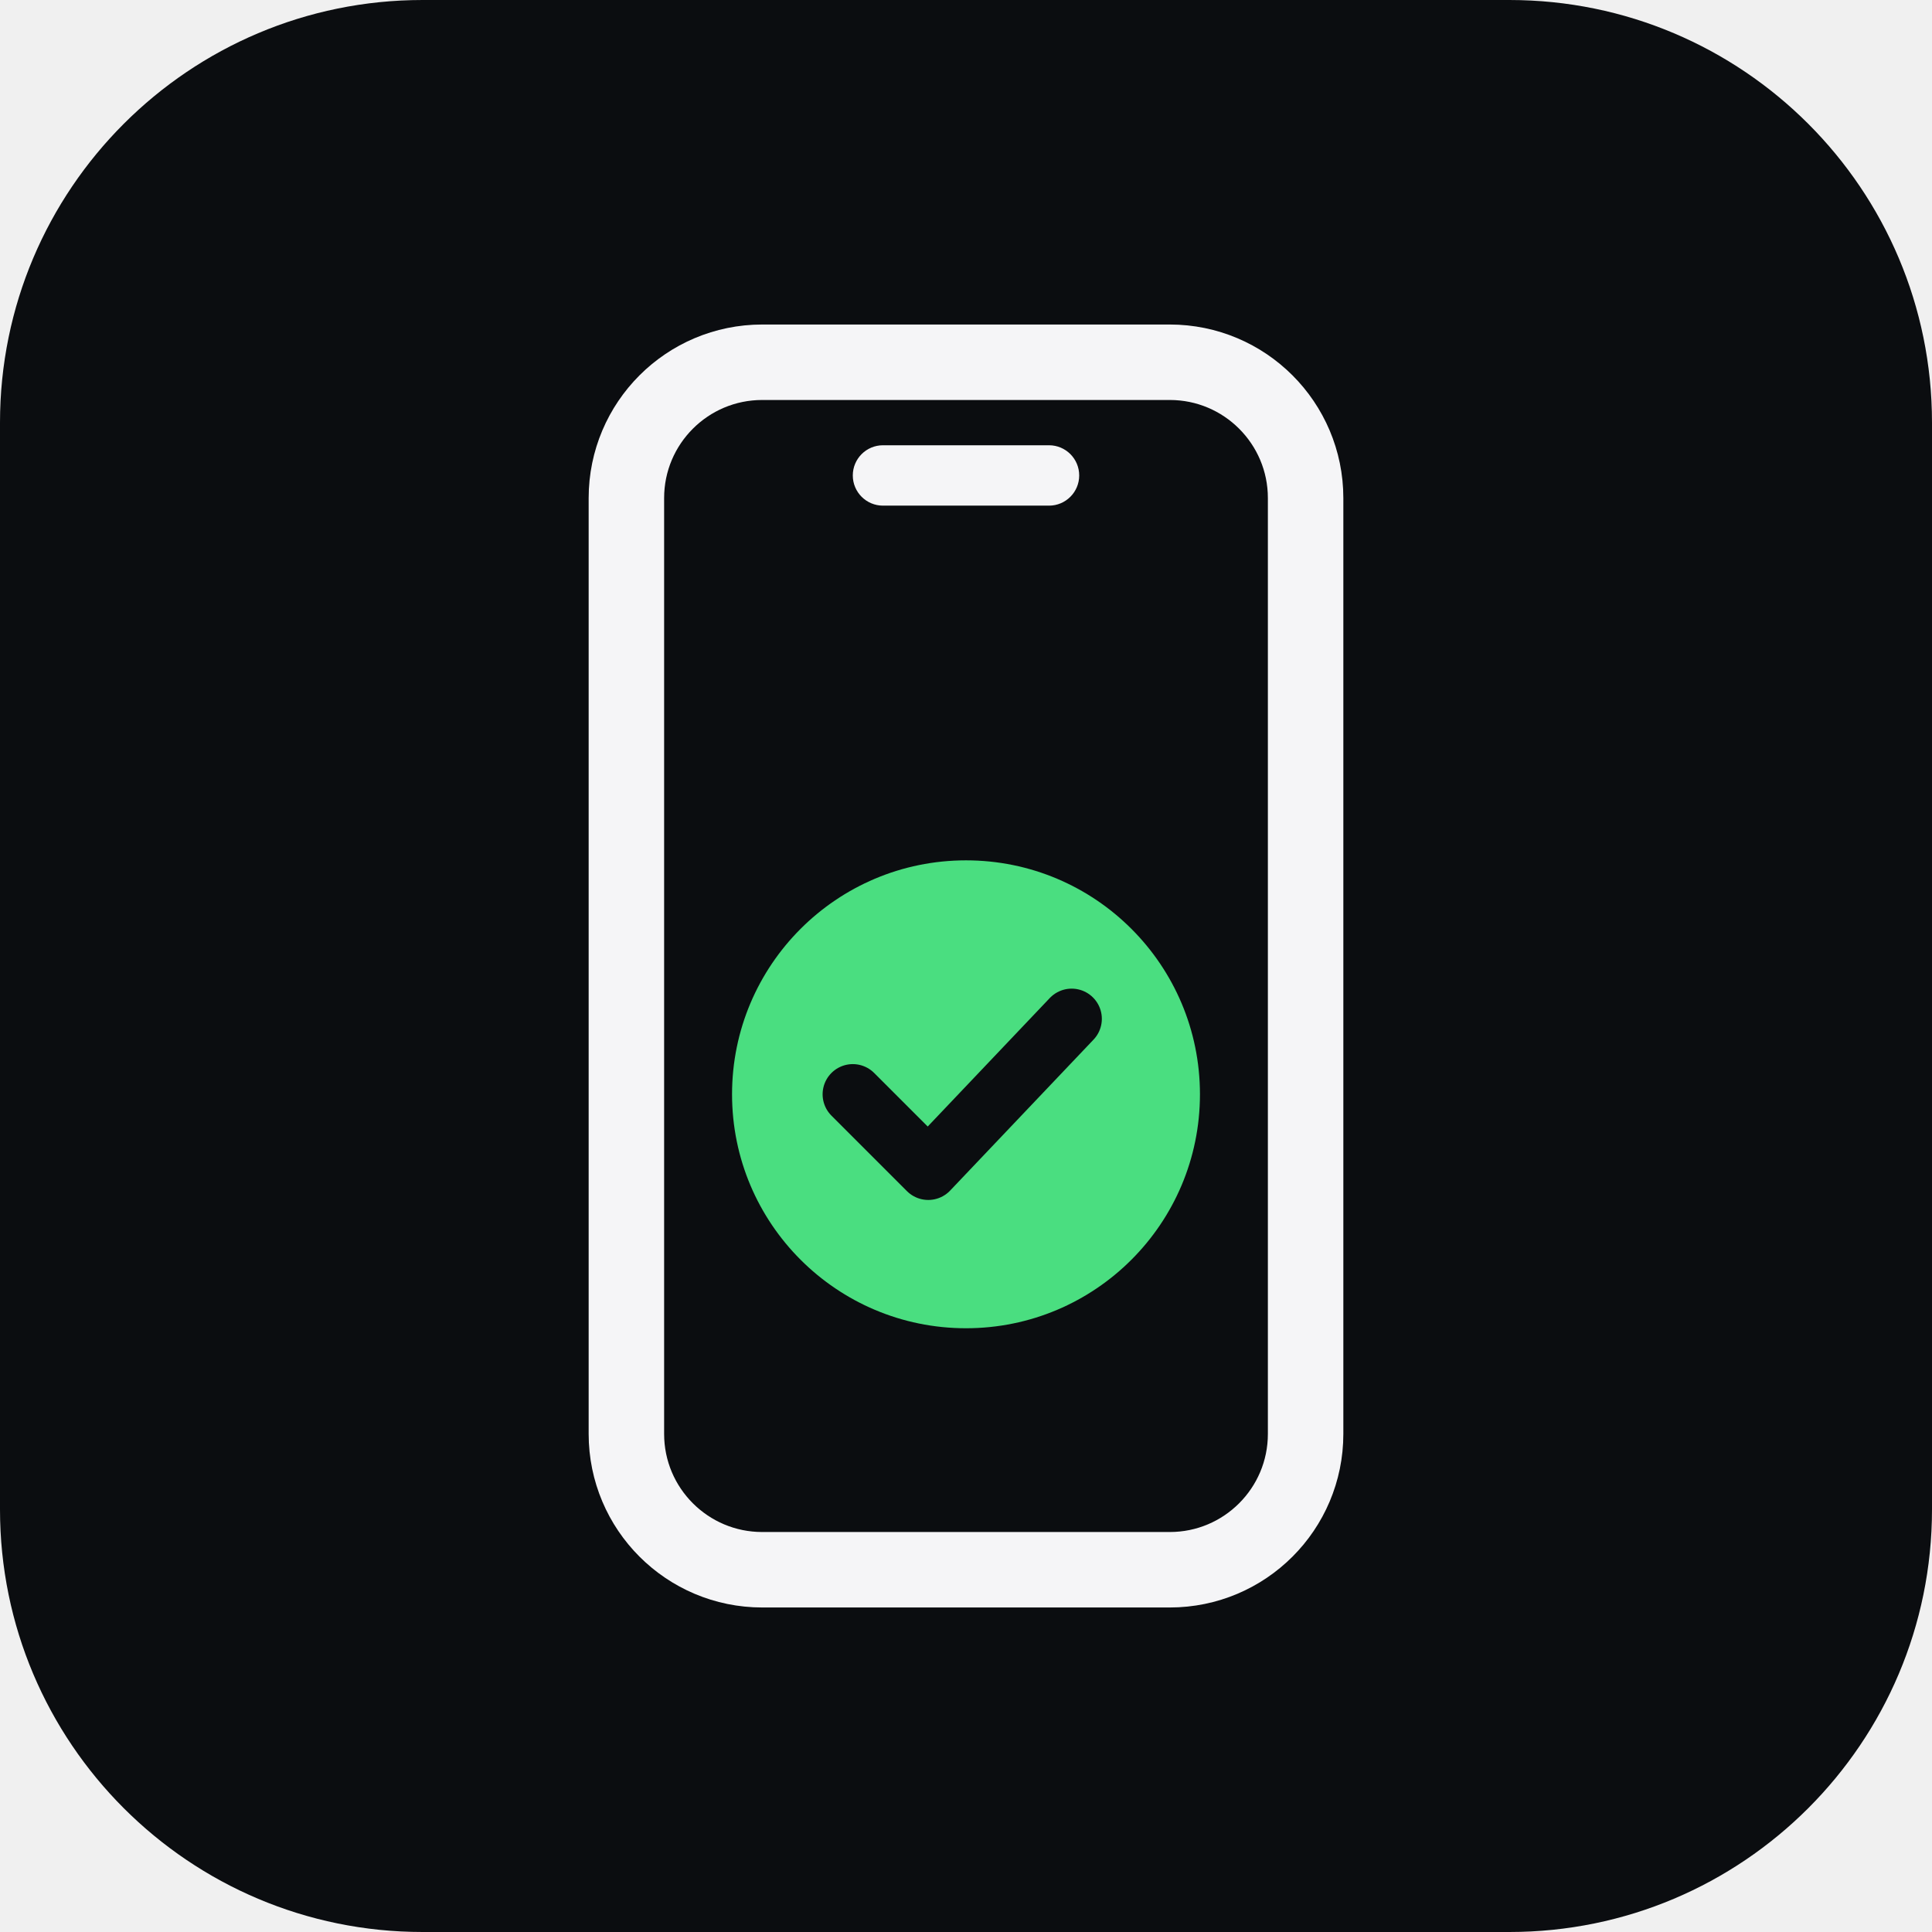
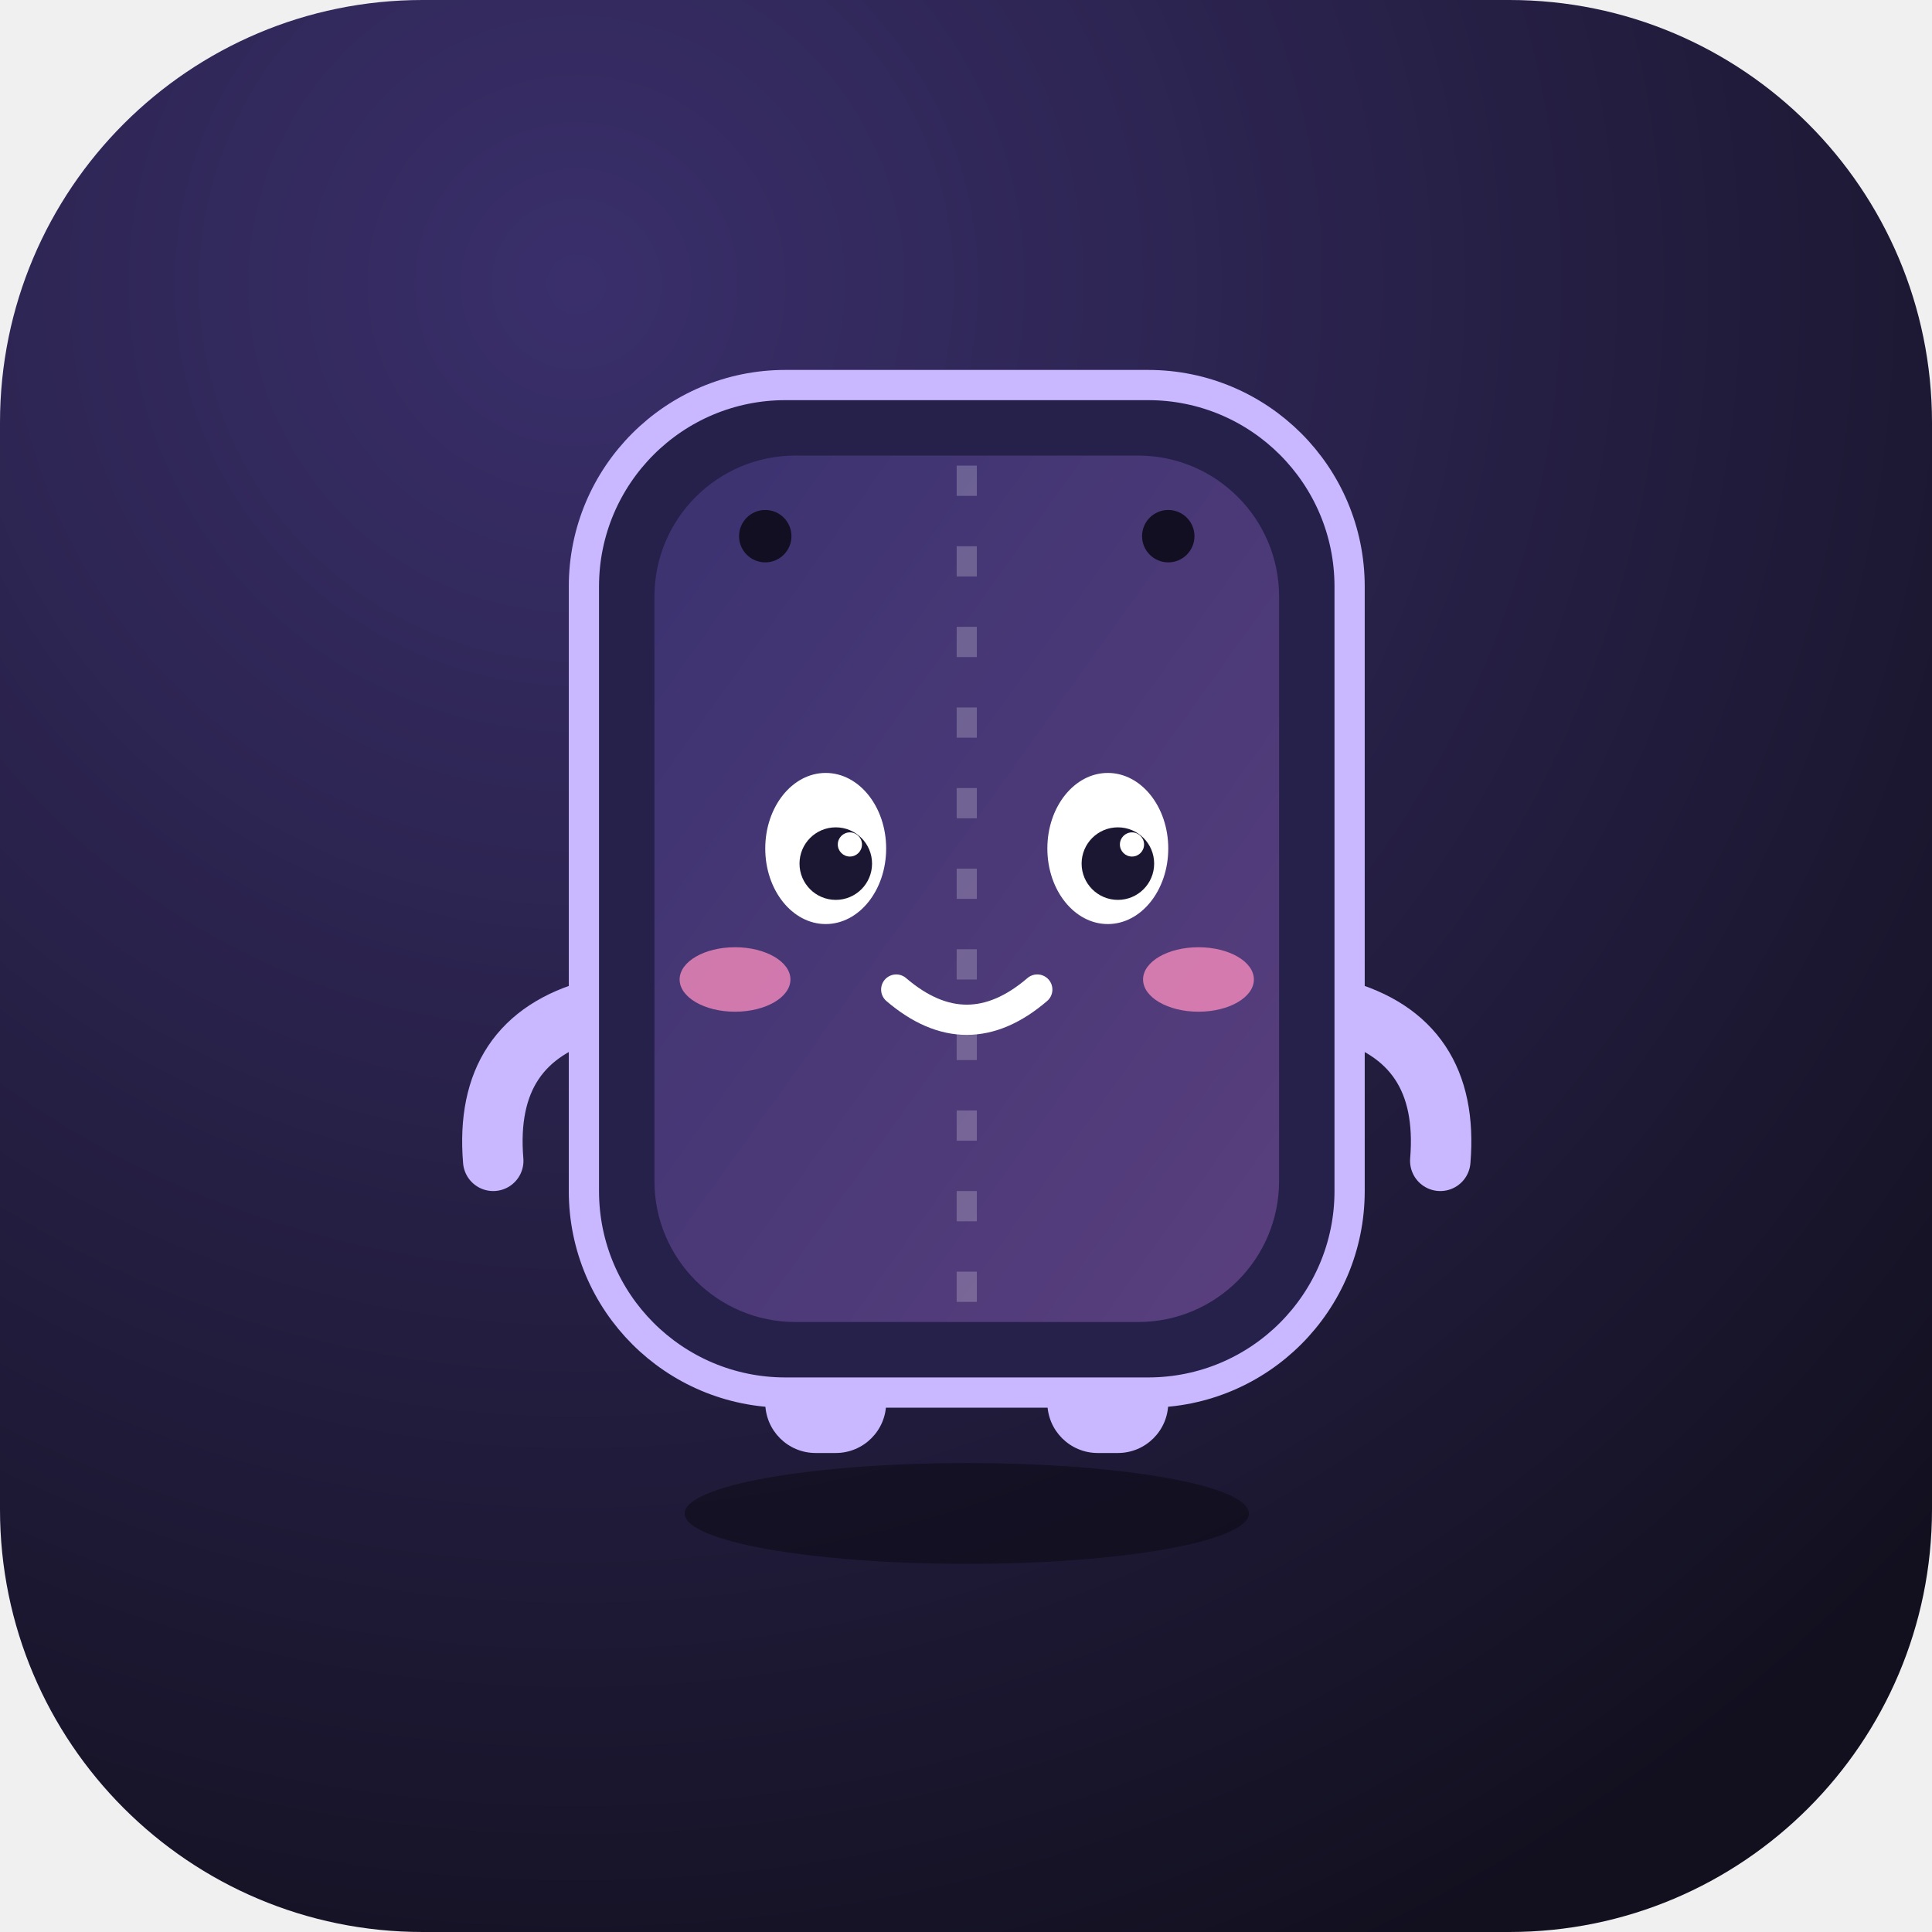
<svg xmlns="http://www.w3.org/2000/svg" viewBox="0 0 512 512">
-   <rect width="512" height="512" rx="112" fill="#0b0d10" />
-   <rect x="166" y="96" width="180" height="320" rx="36" fill="none" stroke="#f5f5f7" stroke-width="20" />
-   <rect x="226" y="118" width="60" height="16" rx="8" fill="#f5f5f7" />
-   <circle cx="256" cy="290" r="62" fill="#4ade80" />
-   <path d="M226 290 l20 20 l38 -40" fill="none" stroke="#0b0d10" stroke-width="16" stroke-linecap="round" stroke-linejoin="round" />
+   <defs>
+     <radialGradient id="bgg" cx="30%" cy="15%" r="95%">
+       <stop offset="0" stop-color="#3a2f6b" />
+       <stop offset="1" stop-color="#12101f" />
+     </radialGradient>
+   </defs>
+   <rect width="512" height="512" rx="112" fill="url(#bgg)" />
+   <g transform="translate(96 70) scale(2.67)">
+     <defs>
+       <linearGradient id="scr" x1="0" y1="0" x2="1" y2="1">
+         <stop offset="0" stop-color="#3b3270" />
+         <stop offset="1" stop-color="#5a3f7e" />
+       </linearGradient>
+     </defs>
+     <ellipse cx="60" cy="124" rx="28" ry="5" fill="rgba(0,0,0,.35)" />
+     <g class="bod">
+       <path d="M23 74 q-11 3 -10 15" stroke="#c9b8ff" stroke-width="6" stroke-linecap="round" fill="none" />
+       <path d="M97 74 q11 3 10 15" stroke="#c9b8ff" stroke-width="6" stroke-linecap="round" fill="none" />
+       <rect x="40" y="108" width="12" height="10" rx="5" fill="#c9b8ff" />
+       <rect x="68" y="108" width="12" height="10" rx="5" fill="#c9b8ff" />
+       <rect x="22" y="12" width="76" height="100" rx="20" fill="#26214a" stroke="#c9b8ff" stroke-width="3" />
+       <rect x="29" y="19" width="62" height="86" rx="14" fill="url(#scr)" />
+       <line x1="60" y1="20" x2="60" y2="104" stroke="rgba(255,255,255,.22)" stroke-width="2" stroke-dasharray="3 5" />
+       <circle cx="40" cy="27" r="2.6" fill="#120f22" />
+       <circle cx="80" cy="27" r="2.6" fill="#120f22" />
+       <g class="eyes-open">
+         <ellipse cx="46" cy="58" rx="6" ry="7.5" fill="#fff" />
+         <ellipse cx="74" cy="58" rx="6" ry="7.5" fill="#fff" />
+         <g class="pupils">
+           <circle cx="47" cy="59.5" r="3.6" fill="#1b1733" />
+           <circle cx="75" cy="59.5" r="3.6" fill="#1b1733" />
+           <circle cx="48.4" cy="57.6" r="1.2" fill="#fff" />
+           <circle cx="76.4" cy="57.6" r="1.2" fill="#fff" />
+         </g>
+       </g>
+       <ellipse cx="37" cy="71" rx="5.5" ry="3.2" fill="#ff8fc0" opacity=".75" />
+       <ellipse cx="83" cy="71" rx="5.5" ry="3.2" fill="#ff8fc0" opacity=".75" />
+       <path class="mouth-smile" d="M53 72 q7 6 14 0" stroke="#fff" stroke-width="3" fill="none" stroke-linecap="round" />
+     </g>
+   </g>
</svg>
